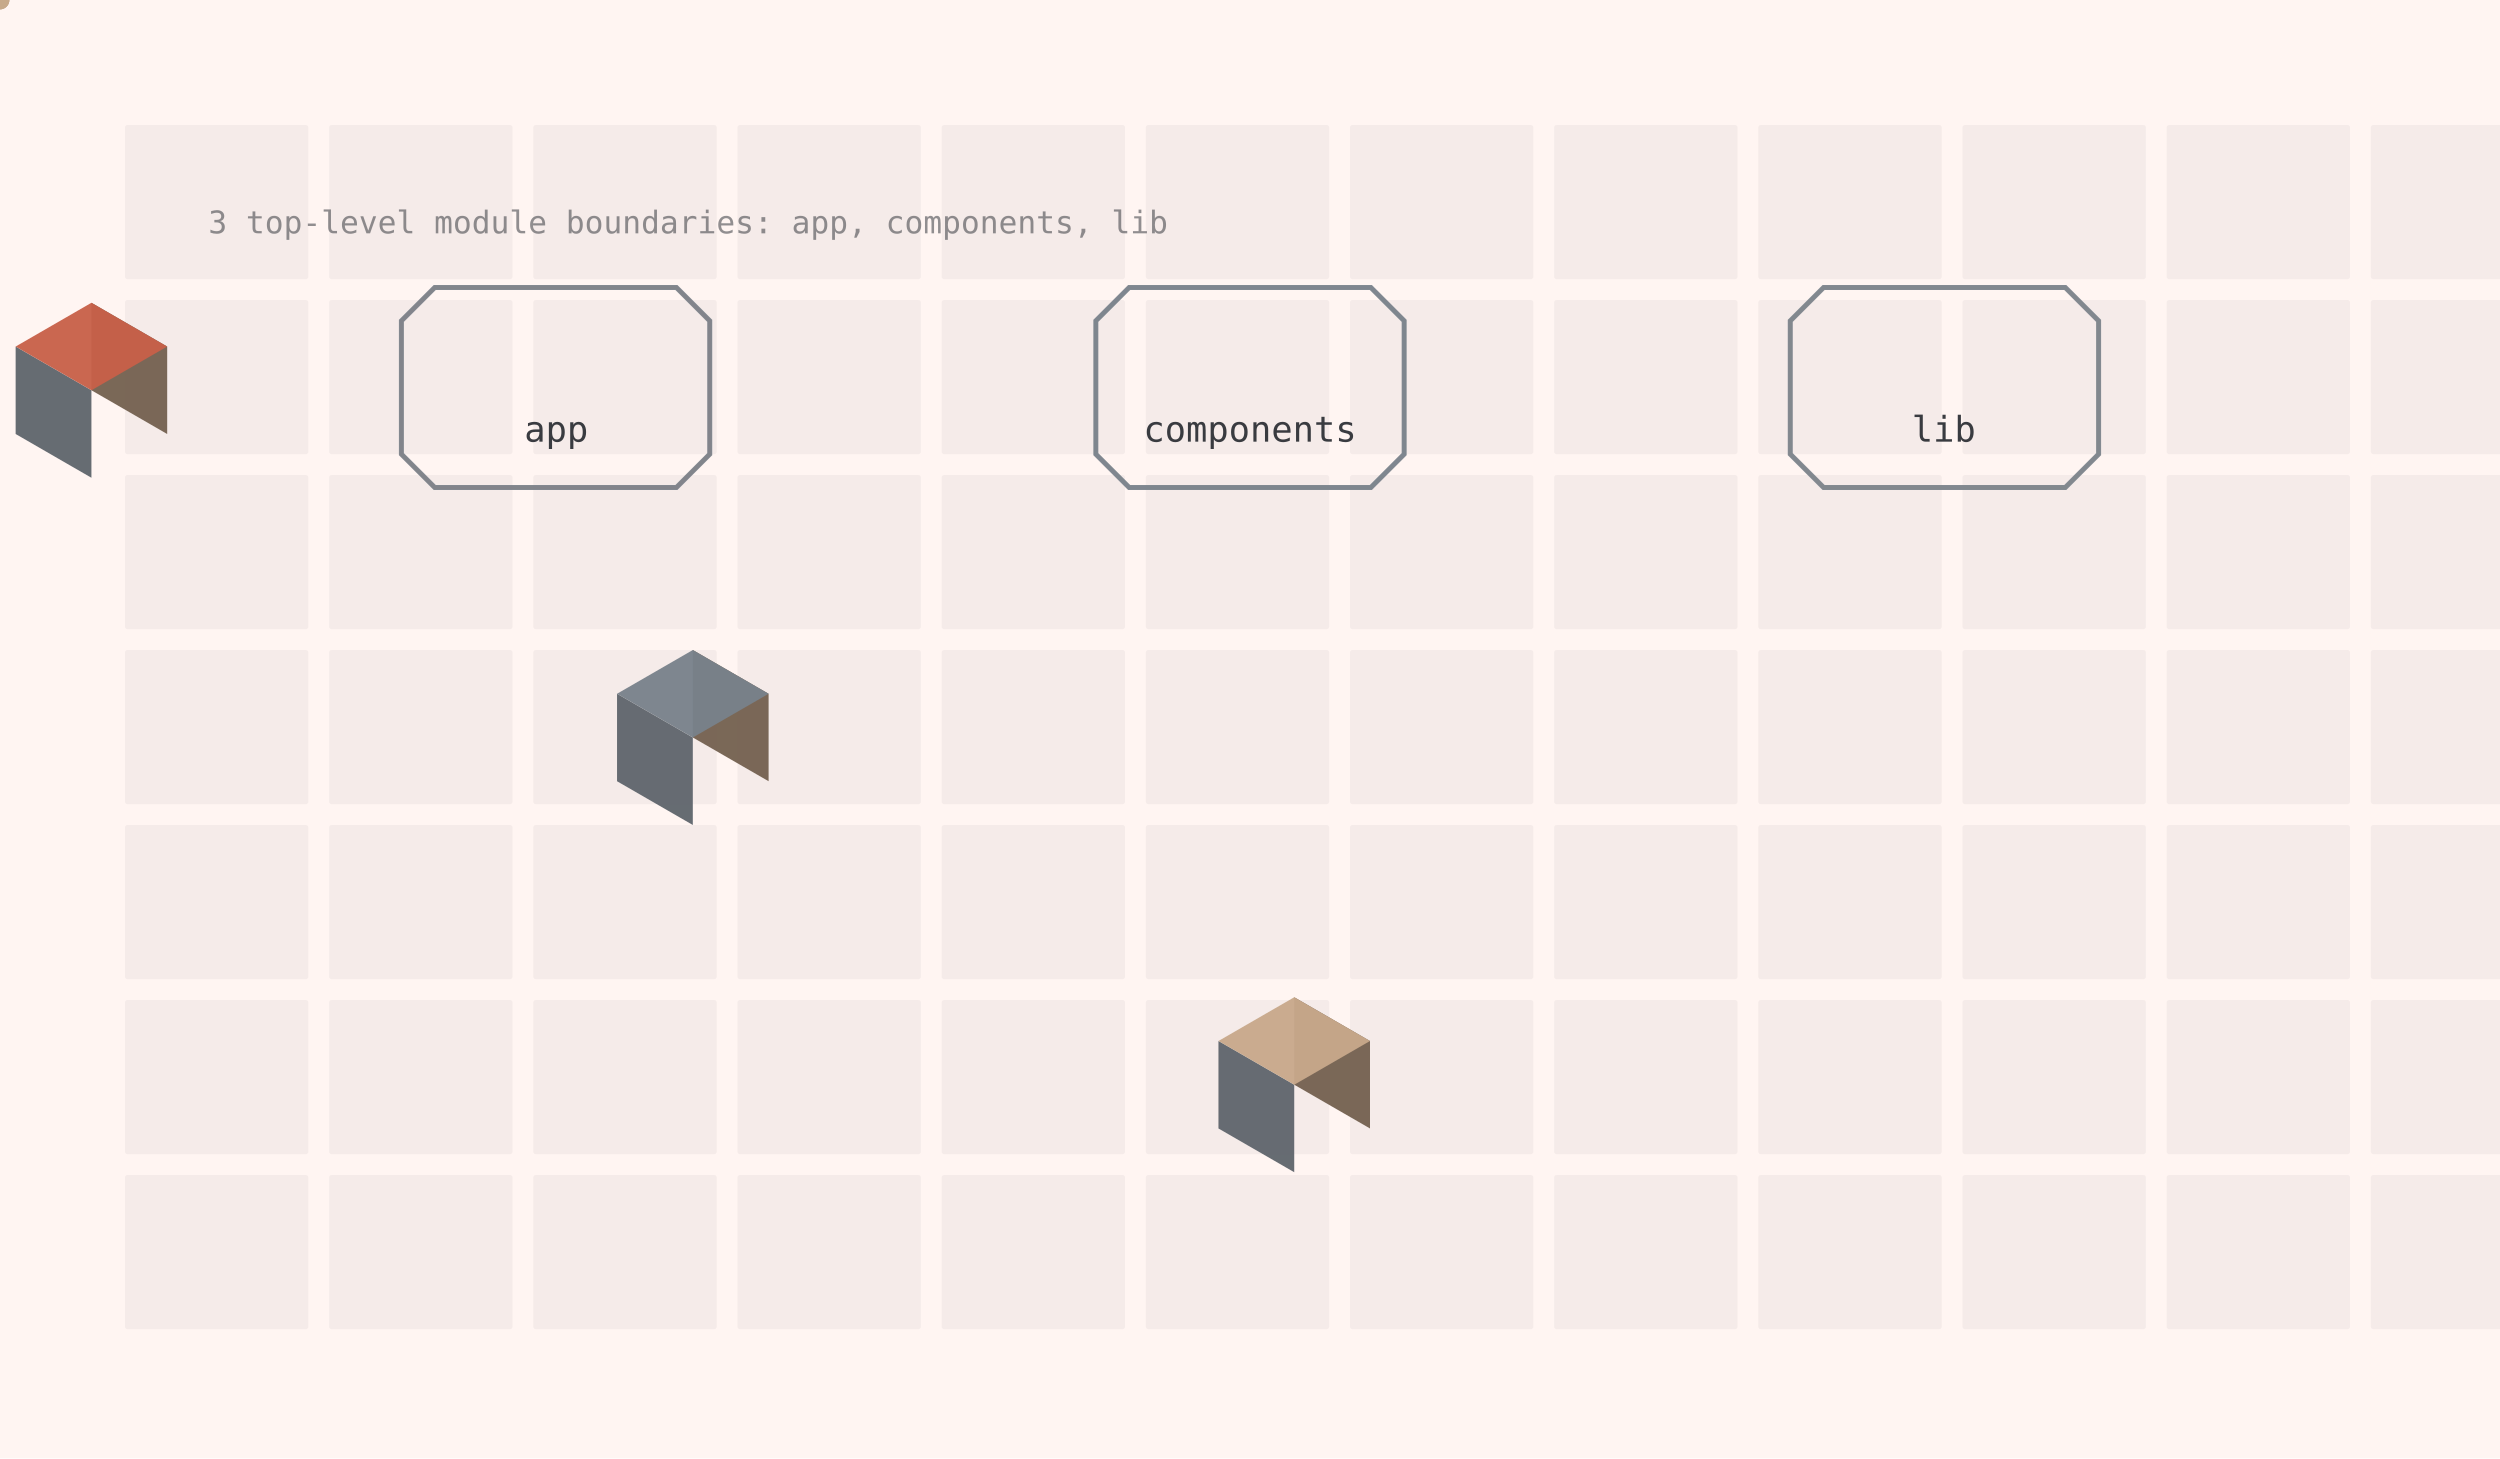
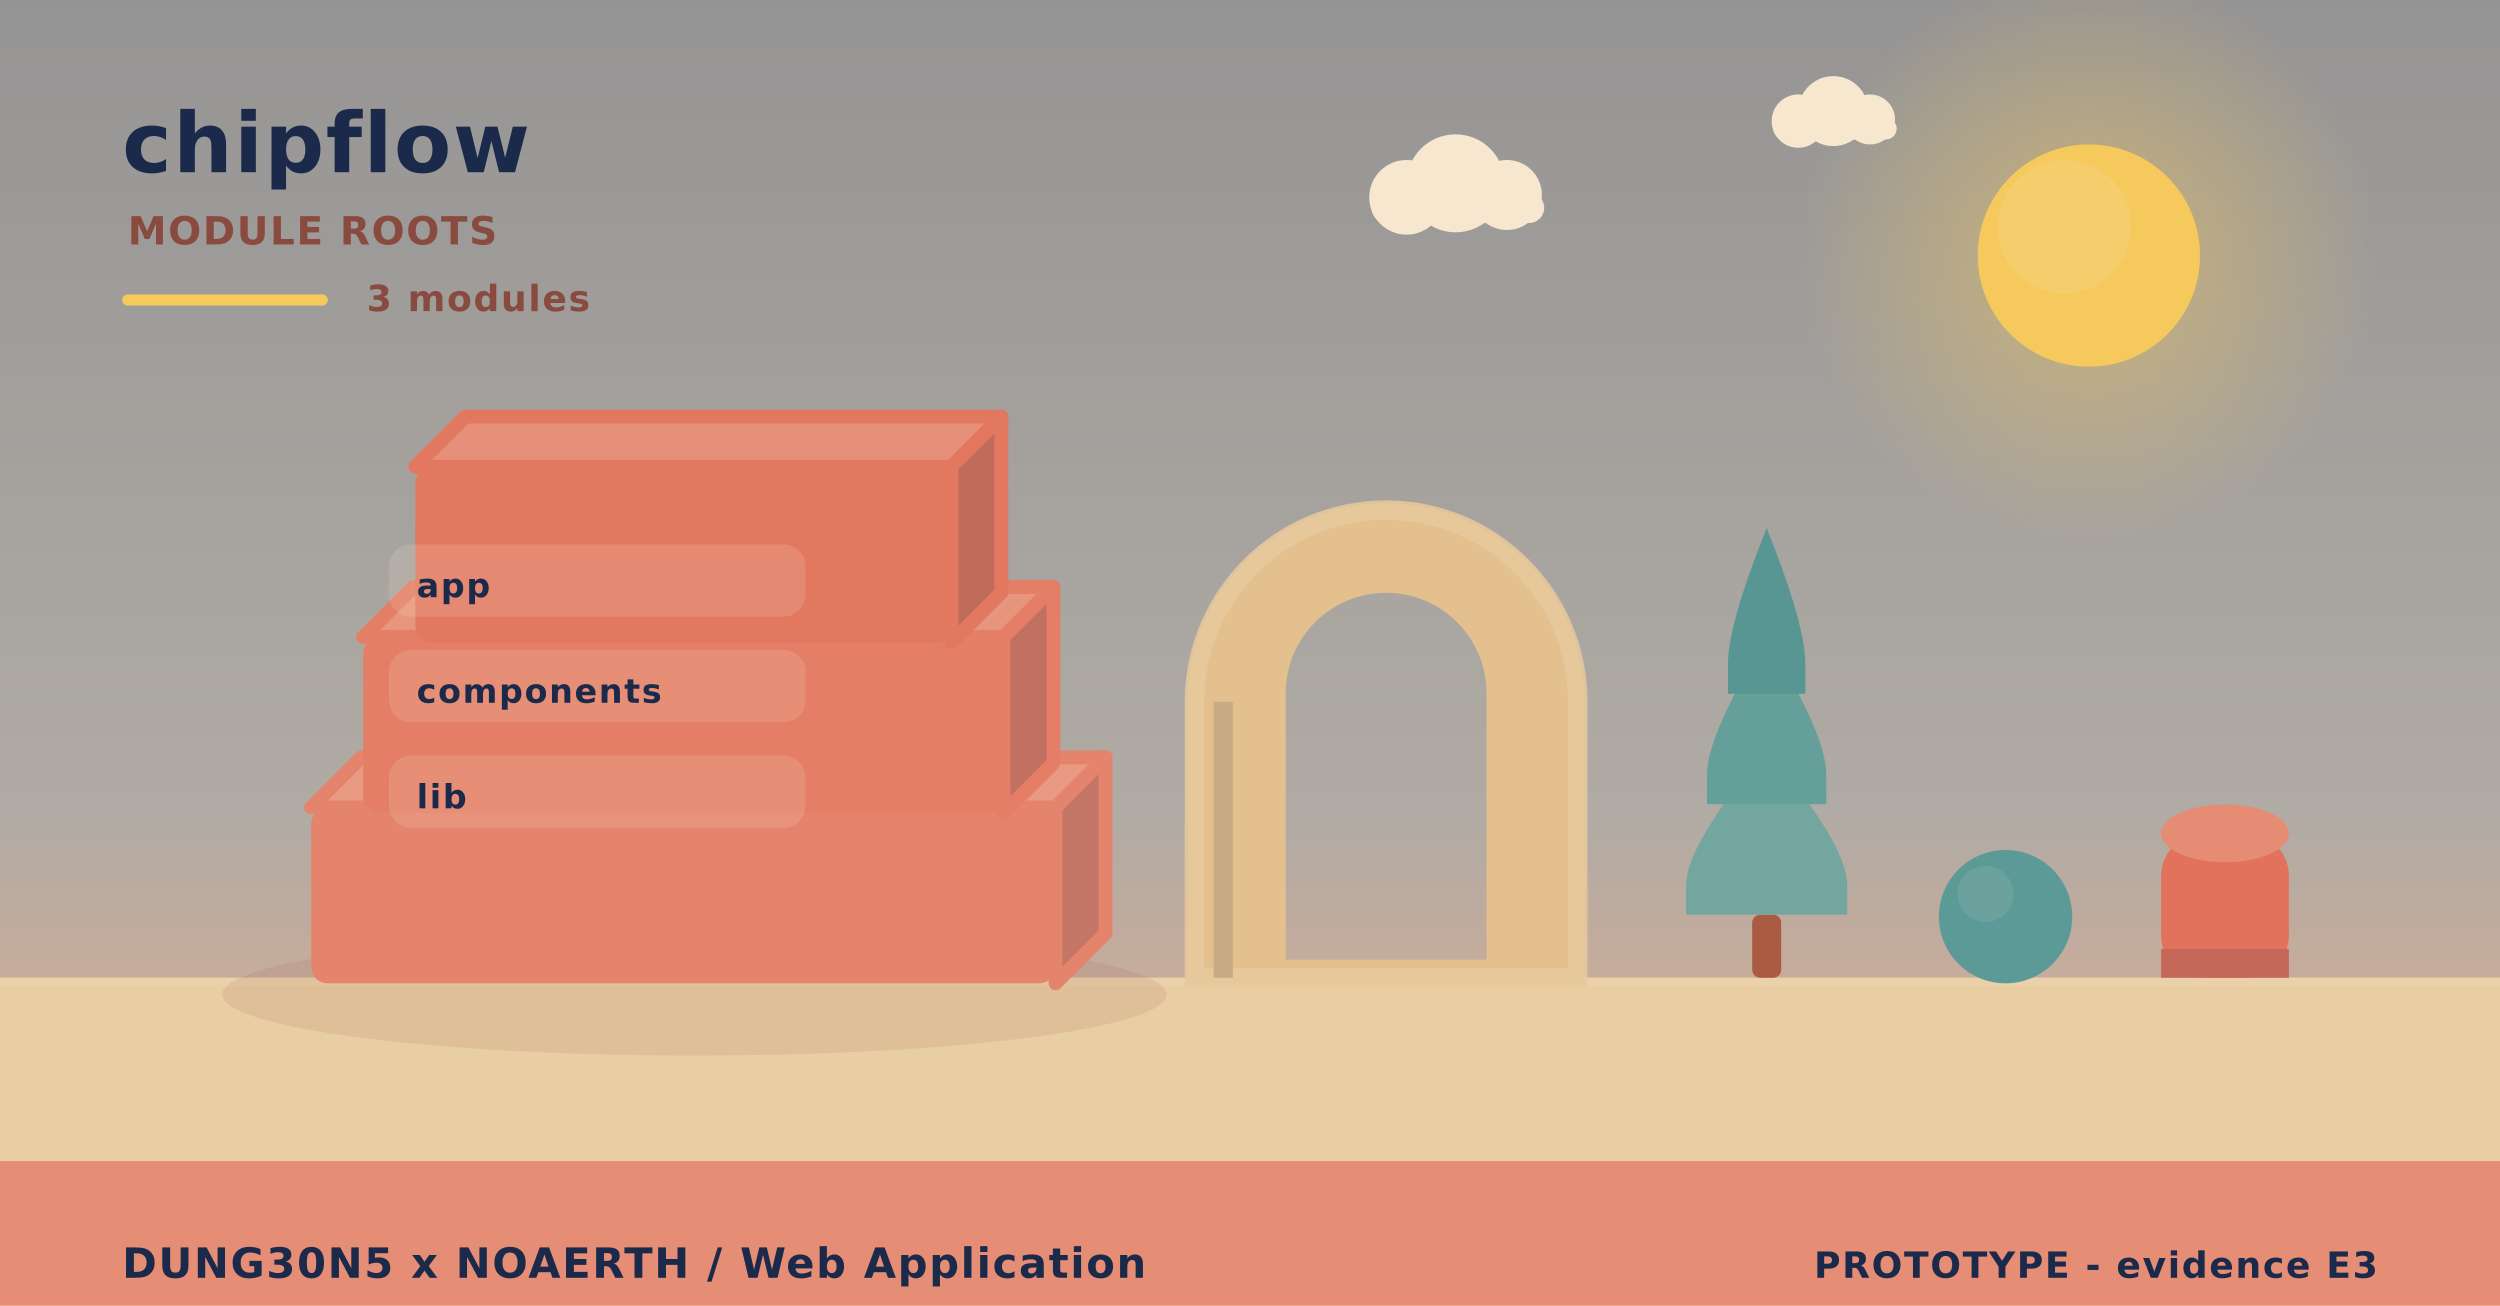
- <svg xmlns="http://www.w3.org/2000/svg" viewBox="0 0 1200 700" width="1200" height="700" role="img" aria-label="chipflow architecture">
-   <rect width="1200" height="700" fill="#fff5f2" />
-   <defs>
-     <linearGradient id="ga" x1="0" y1="0" x2="1" y2="1">
-       <stop offset="0%" stop-color="#c75f48" />
-       <stop offset="100%" stop-color="#78818a" />
-     </linearGradient>
-   </defs>
-   <rect x="60.00" y="60.00" width="88.00" height="74.00" rx="1.20" fill="#25282e" opacity="0.05" />
-   <rect x="158.00" y="60.00" width="88.00" height="74.00" rx="1.20" fill="#25282e" opacity="0.05" />
-   <rect x="256.00" y="60.00" width="88.00" height="74.00" rx="1.20" fill="#25282e" opacity="0.05" />
-   <rect x="354.00" y="60.00" width="88.00" height="74.00" rx="1.20" fill="#25282e" opacity="0.05" />
-   <rect x="452.00" y="60.00" width="88.00" height="74.00" rx="1.20" fill="#25282e" opacity="0.05" />
-   <rect x="550.00" y="60.00" width="88.00" height="74.00" rx="1.20" fill="#25282e" opacity="0.05" />
-   <rect x="648.00" y="60.00" width="88.00" height="74.00" rx="1.20" fill="#25282e" opacity="0.05" />
-   <rect x="746.00" y="60.00" width="88.00" height="74.00" rx="1.20" fill="#25282e" opacity="0.05" />
-   <rect x="844.00" y="60.00" width="88.00" height="74.00" rx="1.20" fill="#25282e" opacity="0.05" />
-   <rect x="942.00" y="60.00" width="88.00" height="74.00" rx="1.20" fill="#25282e" opacity="0.05" />
-   <rect x="1040.00" y="60.00" width="88.00" height="74.00" rx="1.20" fill="#25282e" opacity="0.05" />
-   <rect x="1138.00" y="60.00" width="88.00" height="74.00" rx="1.20" fill="#25282e" opacity="0.05" />
-   <rect x="60.00" y="144.00" width="88.00" height="74.00" rx="1.20" fill="#25282e" opacity="0.05" />
-   <rect x="158.00" y="144.00" width="88.00" height="74.00" rx="1.20" fill="#25282e" opacity="0.05" />
-   <rect x="256.00" y="144.00" width="88.00" height="74.00" rx="1.20" fill="#25282e" opacity="0.05" />
-   <rect x="354.00" y="144.00" width="88.00" height="74.00" rx="1.20" fill="#25282e" opacity="0.05" />
-   <rect x="452.00" y="144.00" width="88.00" height="74.00" rx="1.20" fill="#25282e" opacity="0.05" />
-   <rect x="550.00" y="144.00" width="88.00" height="74.00" rx="1.20" fill="#25282e" opacity="0.05" />
-   <rect x="648.00" y="144.00" width="88.00" height="74.00" rx="1.20" fill="#25282e" opacity="0.05" />
-   <rect x="746.00" y="144.00" width="88.00" height="74.00" rx="1.20" fill="#25282e" opacity="0.05" />
-   <rect x="844.00" y="144.00" width="88.00" height="74.00" rx="1.20" fill="#25282e" opacity="0.05" />
-   <rect x="942.00" y="144.00" width="88.00" height="74.00" rx="1.20" fill="#25282e" opacity="0.05" />
-   <rect x="1040.00" y="144.00" width="88.00" height="74.00" rx="1.20" fill="#25282e" opacity="0.05" />
-   <rect x="1138.00" y="144.00" width="88.00" height="74.00" rx="1.20" fill="#25282e" opacity="0.05" />
-   <rect x="60.00" y="228.00" width="88.00" height="74.00" rx="1.20" fill="#25282e" opacity="0.05" />
-   <rect x="158.00" y="228.00" width="88.00" height="74.00" rx="1.20" fill="#25282e" opacity="0.05" />
-   <rect x="256.00" y="228.00" width="88.00" height="74.00" rx="1.20" fill="#25282e" opacity="0.05" />
-   <rect x="354.00" y="228.00" width="88.00" height="74.00" rx="1.20" fill="#25282e" opacity="0.05" />
-   <rect x="452.00" y="228.00" width="88.00" height="74.00" rx="1.20" fill="#25282e" opacity="0.05" />
-   <rect x="550.00" y="228.00" width="88.00" height="74.00" rx="1.20" fill="#25282e" opacity="0.05" />
-   <rect x="648.00" y="228.00" width="88.00" height="74.00" rx="1.20" fill="#25282e" opacity="0.05" />
-   <rect x="746.00" y="228.00" width="88.00" height="74.00" rx="1.20" fill="#25282e" opacity="0.05" />
-   <rect x="844.00" y="228.00" width="88.00" height="74.00" rx="1.20" fill="#25282e" opacity="0.05" />
-   <rect x="942.00" y="228.00" width="88.00" height="74.00" rx="1.20" fill="#25282e" opacity="0.05" />
-   <rect x="1040.00" y="228.00" width="88.00" height="74.00" rx="1.20" fill="#25282e" opacity="0.05" />
-   <rect x="1138.00" y="228.00" width="88.00" height="74.00" rx="1.20" fill="#25282e" opacity="0.05" />
-   <rect x="60.00" y="312.00" width="88.00" height="74.00" rx="1.20" fill="#25282e" opacity="0.05" />
-   <rect x="158.00" y="312.00" width="88.00" height="74.00" rx="1.20" fill="#25282e" opacity="0.05" />
-   <rect x="256.00" y="312.00" width="88.00" height="74.00" rx="1.20" fill="#25282e" opacity="0.05" />
-   <rect x="354.00" y="312.00" width="88.00" height="74.00" rx="1.20" fill="#25282e" opacity="0.05" />
-   <rect x="452.00" y="312.00" width="88.00" height="74.00" rx="1.20" fill="#25282e" opacity="0.05" />
-   <rect x="550.00" y="312.00" width="88.00" height="74.00" rx="1.20" fill="#25282e" opacity="0.05" />
-   <rect x="648.00" y="312.00" width="88.00" height="74.00" rx="1.20" fill="#25282e" opacity="0.05" />
-   <rect x="746.00" y="312.00" width="88.00" height="74.00" rx="1.20" fill="#25282e" opacity="0.05" />
-   <rect x="844.00" y="312.00" width="88.00" height="74.00" rx="1.20" fill="#25282e" opacity="0.05" />
-   <rect x="942.00" y="312.00" width="88.00" height="74.00" rx="1.20" fill="#25282e" opacity="0.05" />
-   <rect x="1040.00" y="312.00" width="88.00" height="74.00" rx="1.20" fill="#25282e" opacity="0.05" />
-   <rect x="1138.00" y="312.00" width="88.00" height="74.00" rx="1.20" fill="#25282e" opacity="0.05" />
-   <rect x="60.00" y="396.00" width="88.00" height="74.00" rx="1.20" fill="#25282e" opacity="0.05" />
-   <rect x="158.00" y="396.00" width="88.00" height="74.00" rx="1.20" fill="#25282e" opacity="0.05" />
-   <rect x="256.00" y="396.00" width="88.00" height="74.00" rx="1.20" fill="#25282e" opacity="0.05" />
-   <rect x="354.00" y="396.00" width="88.00" height="74.00" rx="1.20" fill="#25282e" opacity="0.05" />
-   <rect x="452.00" y="396.00" width="88.00" height="74.00" rx="1.20" fill="#25282e" opacity="0.05" />
-   <rect x="550.00" y="396.00" width="88.00" height="74.00" rx="1.20" fill="#25282e" opacity="0.05" />
-   <rect x="648.00" y="396.00" width="88.00" height="74.00" rx="1.20" fill="#25282e" opacity="0.05" />
-   <rect x="746.00" y="396.00" width="88.00" height="74.00" rx="1.20" fill="#25282e" opacity="0.05" />
-   <rect x="844.00" y="396.00" width="88.00" height="74.00" rx="1.20" fill="#25282e" opacity="0.05" />
-   <rect x="942.00" y="396.00" width="88.00" height="74.00" rx="1.20" fill="#25282e" opacity="0.05" />
-   <rect x="1040.00" y="396.00" width="88.00" height="74.00" rx="1.20" fill="#25282e" opacity="0.05" />
-   <rect x="1138.00" y="396.00" width="88.00" height="74.00" rx="1.20" fill="#25282e" opacity="0.05" />
-   <rect x="60.00" y="480.00" width="88.00" height="74.00" rx="1.20" fill="#25282e" opacity="0.05" />
-   <rect x="158.00" y="480.00" width="88.00" height="74.00" rx="1.20" fill="#25282e" opacity="0.05" />
-   <rect x="256.00" y="480.00" width="88.00" height="74.00" rx="1.20" fill="#25282e" opacity="0.05" />
-   <rect x="354.00" y="480.00" width="88.00" height="74.00" rx="1.20" fill="#25282e" opacity="0.05" />
-   <rect x="452.00" y="480.00" width="88.00" height="74.00" rx="1.20" fill="#25282e" opacity="0.05" />
-   <rect x="550.00" y="480.00" width="88.00" height="74.00" rx="1.20" fill="#25282e" opacity="0.05" />
-   <rect x="648.00" y="480.00" width="88.00" height="74.00" rx="1.20" fill="#25282e" opacity="0.05" />
-   <rect x="746.00" y="480.00" width="88.00" height="74.00" rx="1.20" fill="#25282e" opacity="0.05" />
-   <rect x="844.00" y="480.00" width="88.00" height="74.00" rx="1.20" fill="#25282e" opacity="0.05" />
-   <rect x="942.00" y="480.00" width="88.00" height="74.00" rx="1.20" fill="#25282e" opacity="0.05" />
-   <rect x="1040.00" y="480.00" width="88.00" height="74.00" rx="1.20" fill="#25282e" opacity="0.05" />
-   <rect x="1138.00" y="480.00" width="88.00" height="74.00" rx="1.20" fill="#25282e" opacity="0.05" />
-   <rect x="60.00" y="564.00" width="88.00" height="74.00" rx="1.20" fill="#25282e" opacity="0.05" />
-   <rect x="158.00" y="564.00" width="88.00" height="74.00" rx="1.20" fill="#25282e" opacity="0.05" />
-   <rect x="256.00" y="564.00" width="88.00" height="74.00" rx="1.20" fill="#25282e" opacity="0.05" />
-   <rect x="354.00" y="564.00" width="88.00" height="74.00" rx="1.20" fill="#25282e" opacity="0.05" />
-   <rect x="452.00" y="564.00" width="88.00" height="74.00" rx="1.20" fill="#25282e" opacity="0.05" />
-   <rect x="550.00" y="564.00" width="88.00" height="74.00" rx="1.20" fill="#25282e" opacity="0.05" />
-   <rect x="648.00" y="564.00" width="88.00" height="74.00" rx="1.20" fill="#25282e" opacity="0.05" />
-   <rect x="746.00" y="564.00" width="88.00" height="74.00" rx="1.20" fill="#25282e" opacity="0.05" />
-   <rect x="844.00" y="564.00" width="88.00" height="74.00" rx="1.20" fill="#25282e" opacity="0.05" />
-   <rect x="942.00" y="564.00" width="88.00" height="74.00" rx="1.20" fill="#25282e" opacity="0.05" />
-   <rect x="1040.00" y="564.00" width="88.00" height="74.00" rx="1.20" fill="#25282e" opacity="0.05" />
-   <rect x="1138.00" y="564.00" width="88.00" height="74.00" rx="1.20" fill="#25282e" opacity="0.05" />
-   <path d="M208.67,138.00 H324.67 L340.67,154.00 V218.00 L324.67,234.00 H208.67 L192.67,218.00 V154.00 Z" fill="none" stroke="rgba(199,95,72,0.550)" stroke-width="1.80" opacity="0.90" />
-   <polygon points="43.88,187.33 80.25,208.33 80.25,166.33 43.88,145.33" fill="#736150" opacity="0.95" />
-   <polygon points="7.51,208.33 43.88,229.33 43.88,187.33 7.51,166.33" fill="#5e656c" opacity="0.95" />
-   <polygon points="43.88,145.33 80.25,166.33 43.88,187.33 7.51,166.33" fill="#c75f48" opacity="0.95" />
-   <text x="267" y="212" font-family="ui-monospace,Menlo,monospace" font-size="17" fill="rgba(37,40,46,0.900)" text-anchor="middle">app</text>
+ <svg xmlns="http://www.w3.org/2000/svg" width="900" height="470" viewBox="0 0 900 470" role="img" aria-label="chipflow - how it is built">
+   <linearGradient id="skya" x1="0" y1="0" x2="0" y2="1">
+     <stop offset="0" stop-color="#959494" />
+     <stop offset="0.62" stop-color="#b0aba4" />
+     <stop offset="1" stop-color="#f3ad8a" />
+   </linearGradient>
+   <rect width="900" height="470" fill="url(#skya)" />
+   <radialGradient id="suna">
+     <stop offset="0.35" stop-color="#f5c95c" stop-opacity="0.34" />
+     <stop offset="1" stop-color="#f5c95c" stop-opacity="0" />
+   </radialGradient>
+   <circle cx="752" cy="92" r="104" fill="url(#suna)" />
+   <circle cx="752" cy="92" r="40" fill="#f5c95c" />
+   <circle cx="743.2" cy="81.6" r="24" fill="#f5d27e" opacity="0.5" />
  <g>
-     <path d="M208.67,138.00 H324.67 L340.67,154.00 V218.00 L324.67,234.00 H208.67 L192.67,218.00 V154.00 Z" fill="none" stroke="#78818a" stroke-width="2.40" opacity="0.90" />
-     <animate attributeName="opacity" values="0.25;1.0;0.25" dur="16.9s" begin="0.0s" repeatCount="indefinite" />
+     <circle cx="524" cy="66" r="17.64" fill="#f6e7ce" />
+     <circle cx="506.36" cy="71.04" r="13.44" fill="#f6e7ce" />
+     <circle cx="542.48" cy="70.2" r="12.6" fill="#f6e7ce" />
+     <rect x="493.76" y="69.36" width="62.16" height="10.92" rx="5.46" fill="#f6e7ce" />
+     <animateTransform attributeName="transform" type="translate" values="0 0;24 0;0 0" dur="36s" begin="0s" repeatCount="indefinite" />
  </g>
-   <g opacity="0.9">
-     <circle cx="0.00" cy="0.00" r="4.50" fill="#c7a88a" opacity="1.00" />
-     <animateTransform attributeName="transform" type="translate" values="266.67,184.00 600.00,184.00" dur="5.633s" begin="0.0s" repeatCount="indefinite" />
-     <animateTransform attributeName="transform" type="translate" values="600.00,184.00 266.67,184.00" dur="5.633s" begin="2.817s" repeatCount="indefinite" />
+   <g>
+     <circle cx="660" cy="40" r="12.6" fill="#f6e7ce" />
+     <circle cx="647.4" cy="43.6" r="9.6" fill="#f6e7ce" />
+     <circle cx="673.2" cy="43" r="9" fill="#f6e7ce" />
+     <rect x="638.4" y="42.4" width="44.4" height="7.8" rx="3.9" fill="#f6e7ce" />
+     <animateTransform attributeName="transform" type="translate" values="0 0;-18 0;0 0" dur="46s" begin="3s" repeatCount="indefinite" />
  </g>
-   <path d="M542.00,138.00 H658.00 L674.00,154.00 V218.00 L658.00,234.00 H542.00 L526.00,218.00 V154.00 Z" fill="none" stroke="rgba(120,129,138,0.550)" stroke-width="1.80" opacity="0.90" />
-   <polygon points="332.55,354.00 368.93,375.00 368.93,333.00 332.55,312.00" fill="#736150" opacity="0.95" />
-   <polygon points="296.18,375.00 332.55,396.00 332.55,354.00 296.18,333.00" fill="#5e656c" opacity="0.95" />
-   <polygon points="332.55,312.00 368.93,333.00 332.55,354.00 296.18,333.00" fill="#78818a" opacity="0.95" />
-   <text x="600" y="212" font-family="ui-monospace,Menlo,monospace" font-size="17" fill="rgba(37,40,46,0.900)" text-anchor="middle">components</text>
+   <rect x="0" y="352" width="900" height="118" fill="#e9cda3" />
+   <rect x="0" y="352" width="900" height="3" fill="#ebd1a9" />
+   <text x="44" y="62" font-family="Verdana,DejaVu Sans,sans-serif" font-size="30" font-weight="700" letter-spacing="0.6" fill="#1b2a4a" text-anchor="start">chipflow</text>
+   <text x="46" y="88" font-family="Verdana,DejaVu Sans,sans-serif" font-size="14" font-weight="700" letter-spacing="0.6" fill="#894b3f" text-anchor="start">MODULE ROOTS</text>
+   <rect x="44" y="106" width="74" height="4" rx="2" fill="#f5c95c" />
+   <text x="132" y="112" font-family="Verdana,DejaVu Sans,sans-serif" font-size="13" font-weight="700" letter-spacing="0.6" fill="#894b3f" text-anchor="start">3 modules</text>
+   <ellipse cx="250" cy="358" rx="170" ry="22" fill="rgba(138,90,68,0.11)" />
+   <path d="M112,290.67 L380,290.67 L398,272.67 L130,272.67 Z" fill="#e99a82" stroke="#e5846c" stroke-width="5" stroke-linejoin="round" />
+   <path d="M380,290.67 L398,272.67 L398,336 L380,354 Z" fill="#c37566" stroke="#e5846c" stroke-width="5" stroke-linejoin="round" />
+   <rect x="112" y="290.67" width="268" height="63.33" rx="6" fill="#e5846c" />
+   <path d="M130.76,229.33 L361.24,229.33 L379.24,211.33 L148.76,211.33 Z" fill="#e8957d" stroke="#e47e66" stroke-width="5" stroke-linejoin="round" />
+   <path d="M361.24,229.33 L379.24,211.33 L379.24,274.67 L361.24,292.67 Z" fill="#c27061" stroke="#e47e66" stroke-width="5" stroke-linejoin="round" />
+   <rect x="130.76" y="229.33" width="230.48" height="63.33" rx="6" fill="#e47e66" />
+   <path d="M149.52,168 L342.48,168 L360.48,150 L167.52,150 Z" fill="#e79079" stroke="#e37861" stroke-width="5" stroke-linejoin="round" />
+   <path d="M342.48,168 L360.48,150 L360.48,213.33 L342.48,231.33 Z" fill="#c16b5d" stroke="#e37861" stroke-width="5" stroke-linejoin="round" />
+   <rect x="149.52" y="168" width="192.96" height="63.33" rx="6" fill="#e37861" />
+   <rect x="140" y="196" width="150" height="26" rx="8" fill="rgba(246,231,206,0.16)" opacity="0.94" />
  <g>
-     <path d="M542.00,138.00 H658.00 L674.00,154.00 V218.00 L658.00,234.00 H542.00 L526.00,218.00 V154.00 Z" fill="none" stroke="#78818a" stroke-width="2.40" opacity="0.90" />
-     <animate attributeName="opacity" values="0.25;1.0;0.25" dur="16.9s" begin="0.45s" repeatCount="indefinite" />
+     <text x="150" y="215" font-family="Verdana,DejaVu Sans,sans-serif" font-size="12" font-weight="700" letter-spacing="0.6" fill="#1b2a4a" text-anchor="start">app</text>
+     <animateTransform attributeName="transform" type="translate" values="0 10;0 0" dur="0.7s" begin="0.3s" fill="freeze" />
  </g>
-   <g opacity="0.9">
-     <circle cx="0.00" cy="0.00" r="4.50" fill="#c7a88a" opacity="1.00" />
-     <animateTransform attributeName="transform" type="translate" values="600.00,184.00 933.33,184.00" dur="5.633s" begin="0.3s" repeatCount="indefinite" />
-     <animateTransform attributeName="transform" type="translate" values="933.33,184.00 600.00,184.00" dur="5.633s" begin="3.117s" repeatCount="indefinite" />
+   <rect x="140" y="234" width="150" height="26" rx="8" fill="rgba(246,231,206,0.16)" opacity="0.94" />
+   <g>
+     <text x="150" y="253" font-family="Verdana,DejaVu Sans,sans-serif" font-size="12" font-weight="700" letter-spacing="0.6" fill="#1b2a4a" text-anchor="start">components</text>
+     <animateTransform attributeName="transform" type="translate" values="0 10;0 0" dur="0.7s" begin="0.5s" fill="freeze" />
  </g>
-   <path d="M875.33,138.00 H991.33 L1007.33,154.00 V218.00 L991.33,234.00 H875.33 L859.33,218.00 V154.00 Z" fill="none" stroke="rgba(199,168,138,0.550)" stroke-width="1.80" opacity="0.90" />
-   <polygon points="621.23,520.67 657.60,541.67 657.60,499.67 621.23,478.67" fill="#736150" opacity="0.95" />
-   <polygon points="584.86,541.67 621.23,562.67 621.23,520.67 584.86,499.67" fill="#5e656c" opacity="0.95" />
-   <polygon points="621.23,478.67 657.60,499.67 621.23,520.67 584.86,499.67" fill="#c7a88a" opacity="0.95" />
-   <text x="933" y="212" font-family="ui-monospace,Menlo,monospace" font-size="17" fill="rgba(37,40,46,0.900)" text-anchor="middle">lib</text>
+   <rect x="140" y="272" width="150" height="26" rx="8" fill="rgba(246,231,206,0.16)" opacity="0.94" />
  <g>
-     <path d="M875.33,138.00 H991.33 L1007.33,154.00 V218.00 L991.33,234.00 H875.33 L859.33,218.00 V154.00 Z" fill="none" stroke="#78818a" stroke-width="2.40" opacity="0.90" />
-     <animate attributeName="opacity" values="0.25;1.0;0.25" dur="16.9s" begin="0.9s" repeatCount="indefinite" />
+     <text x="150" y="291" font-family="Verdana,DejaVu Sans,sans-serif" font-size="12" font-weight="700" letter-spacing="0.6" fill="#1b2a4a" text-anchor="start">lib</text>
+     <animateTransform attributeName="transform" type="translate" values="0 10;0 0" dur="0.7s" begin="0.7s" fill="freeze" />
  </g>
-   <g opacity="0.9">
-     <circle cx="0.00" cy="0.00" r="4.50" fill="#c7a88a" opacity="1.00" />
-     <animateTransform attributeName="transform" type="translate" values="933.33,184.00 933.33,184.00" dur="5.633s" begin="0.6s" repeatCount="indefinite" />
-     <animateTransform attributeName="transform" type="translate" values="933.33,184.00 933.33,184.00" dur="5.633s" begin="3.417s" repeatCount="indefinite" />
-   </g>
-   <text x="100" y="112" font-family="ui-monospace,Menlo,monospace" font-size="15" fill="rgba(37,40,46,0.500)">3 top-level module boundaries: app, components, lib</text>
+   <path d="M430,352 L430,252.64 A69,69 0 0 1 568,252.64 L568,352 Z M460.36,348 L460.36,249.55 A38.64,38.64 0 0 1 537.64,249.55 L537.64,348 Z" fill="#e3c08d" fill-rule="evenodd" stroke="#e3c08d" stroke-width="5" stroke-linejoin="round" />
+   <path d="M430,352 L430,252.64 A69,69 0 0 1 568,252.64 L568,352 Z" fill="none" stroke="#e8c99d" stroke-width="7" stroke-linecap="round" opacity="0.85" />
+   <rect x="436.9" y="252.64" width="6.9" height="99.36" fill="#c7ab84" />
+   <rect x="630.78" y="329.28" width="10.44" height="22.72" rx="2.9" fill="#ac5b43" />
+   <path d="M636,269.64 Q607,304.23 607,318.54 Q607,329.28 607,329.28 L665,329.28 Q665,329.28 665,318.54 Q665,304.23 636,269.64 Z" fill="#74a6a0" />
+   <path d="M636,229.88 Q614.54,264.47 614.54,278.78 Q614.54,289.52 614.54,289.52 L657.46,289.52 Q657.46,289.52 657.46,278.78 Q657.46,264.47 636,229.88 Z" fill="#649f9a" />
+   <path d="M636,190.12 Q622.08,224.71 622.08,239.02 Q622.08,249.76 622.08,249.76 L649.92,249.76 Q649.92,249.76 649.92,239.02 Q649.92,224.71 636,190.12 Z" fill="#589694" />
+   <circle cx="722" cy="330" r="24" fill="#5b9a97" />
+   <circle cx="714.8" cy="321.84" r="10.08" fill="#7aa9a2" opacity="0.55" />
+   <rect x="778" y="300" width="46" height="52" rx="15.33" fill="#e2725b" />
+   <ellipse cx="801" cy="300" rx="23" ry="10.4" fill="#e68c74" />
+   <rect x="778" y="341.6" width="46" height="10.4" fill="#c66859" />
+   <rect x="0" y="418" width="900" height="52" rx="0" fill="#e68972" opacity="0.94" />
+   <text x="44" y="460" font-family="Verdana,DejaVu Sans,sans-serif" font-size="15" font-weight="700" letter-spacing="0.6" fill="#1b2a4a" text-anchor="start">DUNG30N5 x NOAERTH  /  Web Application</text>
+   <text x="856" y="460" font-family="Verdana,DejaVu Sans,sans-serif" font-size="13" font-weight="700" letter-spacing="0.6" fill="#1b2a4a" text-anchor="end">PROTOTYPE  -  evidence E3</text>
</svg>
